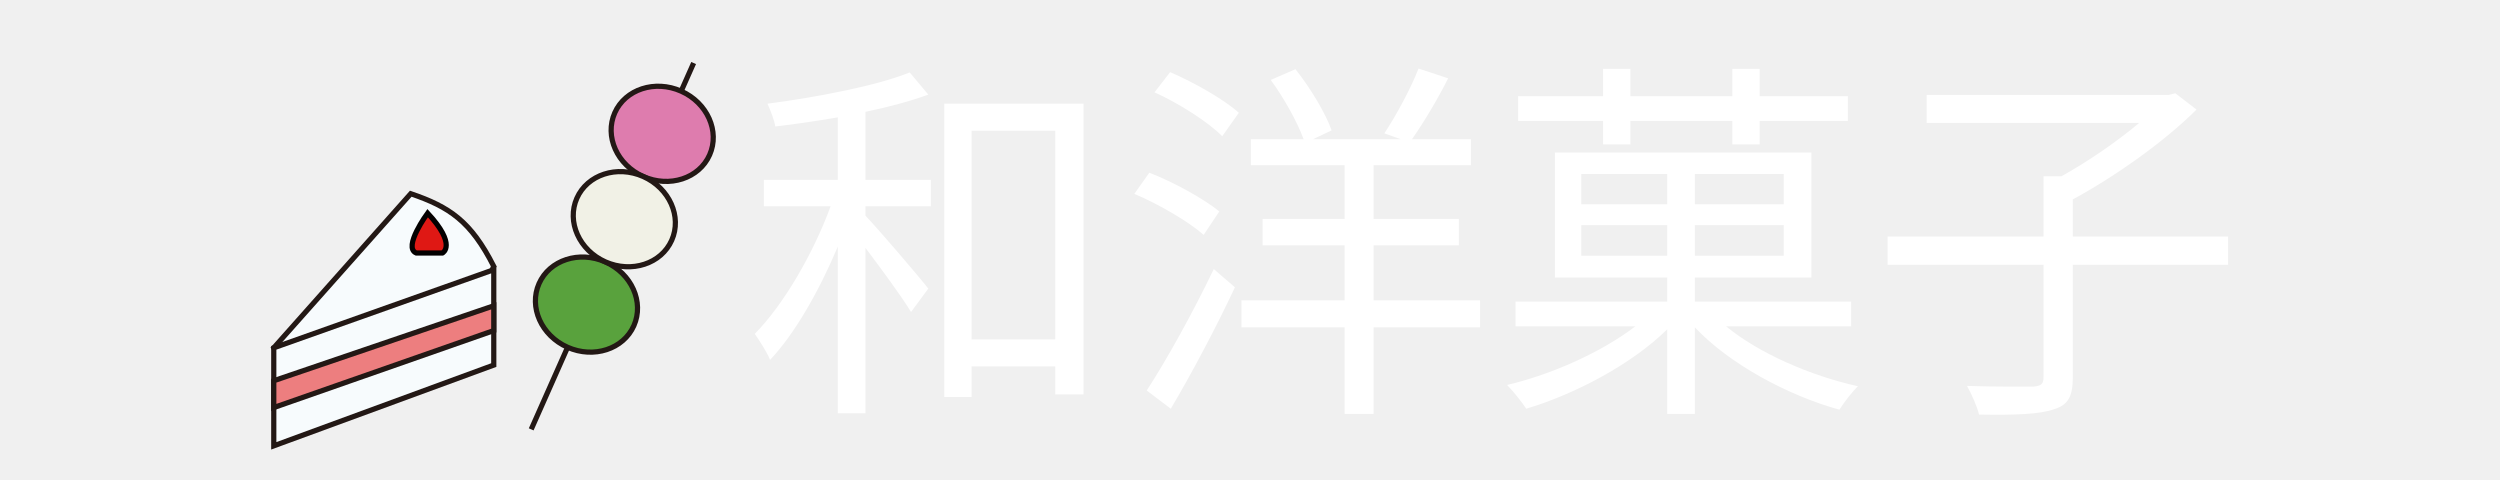
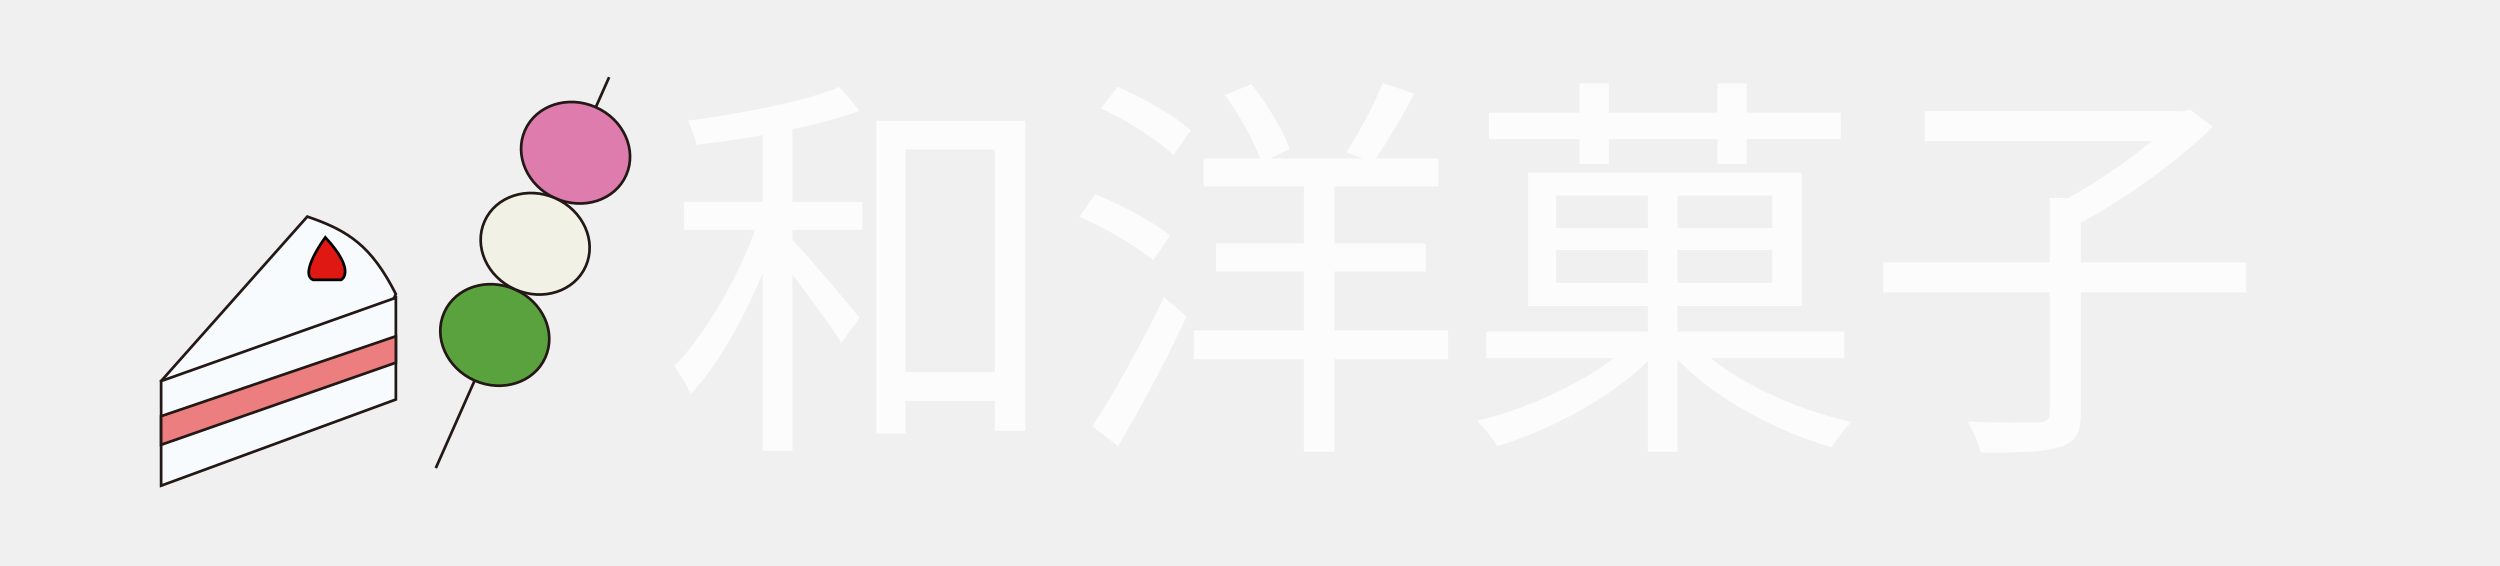
- <svg xmlns="http://www.w3.org/2000/svg" version="1.1" id="レイヤー_1" x="0px" y="0px" width="120px" height="23px" viewBox="0 0 120 23" enable-background="new 0 0 120 23" xml:space="preserve">
+ <svg xmlns="http://www.w3.org/2000/svg" version="1.1" id="レイヤー_1" x="0px" y="0px" width="228.945px" height="51.832px" viewBox="0 0 228.945 51.832" enable-background="new 0 0 228.945 51.832" xml:space="preserve">
  <g id="レイヤー_1_1_" display="none">
-     <path display="inline" fill="#F7F9F9" d="M7.669,19.107L6.925,19.66c-0.528-1.104-1.417-2.832-2.304-4.369   c-0.48,2.666-1.584,5.064-3.697,7.082l-0.648-0.625c2.952-2.783,3.816-6.359,3.816-10.44V0.627h0.864v10.681   c0,0.959-0.049,1.895-0.145,2.786C5.869,15.797,7.021,17.885,7.669,19.107z M2.533,5.211c-0.217,2.304-0.648,4.896-1.368,6.336   l-0.769-0.24c0.792-1.464,1.248-3.984,1.393-6.192L2.533,5.211z M8.196,4.515c-0.504,1.56-1.319,3.792-2.184,5.737l-0.6-0.288   c0.863-1.968,1.632-4.225,2.04-5.737L8.196,4.515z M10.141,16.947c-0.432,1.992-1.368,4.152-2.592,5.377L6.78,21.893   c1.272-1.201,2.185-3.264,2.568-5.16L10.141,16.947z M8.965,8.14c-0.168,0.312-0.384,0.6-0.576,0.864l-0.72-0.432   c1.752-2.329,2.809-4.945,3.359-7.921l0.816,0.096c-0.144,0.792-0.336,1.536-0.552,2.28h2.855h0.145h0.12l0.575,0.096   c-0.695,5.544-2.951,9.602-6.479,11.93l-0.624-0.625c1.656-1.031,3-2.447,4.056-4.201C11.148,9.532,10.166,8.835,8.965,8.14z    M12.276,9.604c0.36-0.672,0.672-1.392,0.912-2.16c-0.744-0.624-1.704-1.2-2.88-1.776c-0.288,0.648-0.624,1.296-0.983,1.92   C10.501,8.26,11.484,8.932,12.276,9.604z M13.43,6.724c0.264-0.912,0.48-1.896,0.648-2.929h-3.024   c-0.144,0.432-0.312,0.864-0.48,1.272C11.702,5.619,12.662,6.171,13.43,6.724z M12.781,17.02c0.528,1.752,0.816,3.313,0.889,4.656   l-0.889,0.168c-0.023-1.344-0.264-2.904-0.768-4.584L12.781,17.02z M22.502,14.5l-0.648,0.721   c-1.656-1.271-2.855-3.625-3.552-7.489c-0.576,3.24-1.752,5.665-4.321,7.344l-0.647-0.625c2.809-1.799,3.913-4.487,4.345-8.255   h-2.641V5.38h2.735c0.12-1.44,0.192-3.024,0.216-4.752l0.841,0.024c-0.024,1.704-0.097,3.288-0.217,4.729h3.528v0.816h-3.265   C19.454,10.612,20.702,13.252,22.502,14.5z M16.142,16.973c0.816,1.729,1.32,3.264,1.561,4.607l-0.816,0.24   c-0.216-1.344-0.696-2.904-1.44-4.584L16.142,16.973z M19.478,16.42c1.368,2.016,2.328,3.936,2.904,5.592l-0.84,0.313   c-0.528-1.681-1.464-3.576-2.784-5.568L19.478,16.42z M20.222,0.987c0.912,1.032,1.56,2.016,1.944,2.952l-0.672,0.288   c-0.385-0.912-0.984-1.872-1.824-2.904L20.222,0.987z" />
-     <path display="inline" fill="#F7F9F9" d="M31.068,8.668c-0.72-2.16-1.464-4.152-2.231-5.809l0.96-0.408   c0.768,1.728,1.512,3.744,2.208,5.88c2.399-0.792,4.775-1.536,6.576-1.896c-0.648-1.44-1.969-3.577-2.929-4.705l0.841-0.456   c1.031,1.224,2.399,3.6,3.048,4.993c0.384-0.048,0.72-0.072,1.031-0.072c3.648,0,5.521,1.584,5.521,4.92   c0,2.736-1.848,4.561-5.208,4.561c-0.96,0-2.184-0.145-3.384-0.504l0.071-0.938c1.2,0.385,2.353,0.529,3.265,0.529   c2.784,0,4.296-1.439,4.296-3.674c0-2.712-1.488-3.96-4.656-3.96c-1.656,0-4.873,0.936-8.185,2.088   c1.368,4.177,2.544,8.689,3.216,12.313L34.5,21.748c-0.624-3.576-1.8-8.088-3.12-12.217c-1.944,0.696-3.89,1.416-5.544,2.04   l-0.336-0.96C27.156,10.036,29.125,9.34,31.068,8.668z" />
-     <path display="inline" fill="#F7F9F9" d="M51.301,6.339c0.792,0.024,1.632,0.048,2.568,0.048c2.52,0,5.424-0.096,8.207-0.312   c-0.526-1.536-0.936-3.144-1.15-4.656l1.008-0.12c0.191,1.512,0.576,3.121,1.129,4.705c2.545-0.192,4.944-0.48,6.744-0.864   l0.191,0.912c-1.801,0.36-4.129,0.624-6.625,0.84c1.08,2.88,2.615,5.543,4.345,7.202l-0.743,0.84   c-2.904-1.176-5.688-1.824-8.543-1.824c-3.072,0-4.777,1.416-4.777,3.527c0,2.809,2.856,4.129,8.499,4.129   c0.961,0,2.017-0.047,3.145-0.119l-0.021,0.938c-1.08,0.098-2.137,0.119-3.071,0.119c-6.36,0-9.528-1.752-9.528-5.137   c0-2.615,2.279-4.32,5.617-4.32c2.76,0,5.398,0.553,7.872,1.439c-1.368-1.439-2.763-3.958-3.771-6.722   c-2.928,0.216-6,0.312-8.71,0.312c-0.816,0-1.632,0-2.376-0.024V6.339H51.301z" />
-     <path display="inline" fill="#F7F9F9" d="M80.244,5.019c0.385-1.416,0.672-2.736,0.863-3.84l1.009,0.12   c-0.191,1.08-0.479,2.353-0.863,3.72h4.704v0.912h-4.969c-1.151,3.913-2.93,8.377-4.873,11.184l-0.889-0.525   c1.92-2.664,3.625-6.89,4.729-10.658h-4.199V5.02L80.244,5.019L80.244,5.019z M90.063,8.5c-0.022,0.504-0.022,1.368-0.022,2.328   c0,1.584,0,3.576,0.022,5.064c1.655,0.672,3.289,1.654,4.584,2.688l-0.623,0.721c-1.151-0.984-2.545-1.85-3.961-2.473v0.936   c0,2.496-1.319,3.865-4.176,3.865c-2.714,0-4.537-1.537-4.537-3.289c0-2.016,1.729-3.336,4.537-3.336   c1.03,0,2.135,0.191,3.215,0.553c0-1.439,0-3.24,0-4.729c0-0.96,0-1.824,0-2.328H90.063L90.063,8.5z M85.887,15.844   c-2.307,0-3.674,0.961-3.674,2.496c0,1.32,1.633,2.424,3.602,2.424c2.279,0,3.313-0.98,3.313-3c0-0.312,0-0.768,0-1.32   C88.021,16.061,86.916,15.844,85.887,15.844z M94.621,8.14c-1.367-1.008-4.104-2.568-5.977-3.312l0.479-0.792   c1.992,0.864,4.514,2.28,6,3.312L94.621,8.14z" />
-     <path display="inline" fill="#F7F9F9" d="M101.916,4.347c-0.145,1.848-0.217,3.696-0.217,5.208c0,5.953,2.328,9.914,4.177,9.914   c1.226,0,2.209-1.992,2.931-4.752l0.862,0.359c-0.937,3.336-2.063,5.447-3.744,5.447c-2.399,0-5.208-4.344-5.208-10.92   c0-1.56,0.049-3.432,0.168-5.328L101.916,4.347z M114.949,3.939c3.384,3.265,4.632,7.153,4.775,12.385l-1.058,0.098   c-0.069-5.065-1.317-8.906-4.515-11.882L114.949,3.939z" />
+     <path display="inline" fill="#F7F9F9" d="M7.669,19.107L6.925,19.66c-0.527-1.104-1.417-2.832-2.304-4.369   c-0.479,2.666-1.584,5.064-3.697,7.082l-0.647-0.625c2.952-2.783,3.815-6.358,3.815-10.439V0.627h0.864v10.682   c0,0.959-0.049,1.895-0.146,2.785C5.869,15.797,7.021,17.885,7.669,19.107z M2.533,5.211c-0.22,2.305-0.648,4.896-1.368,6.336   l-0.771-0.239C1.186,9.843,1.642,7.324,1.79,5.116L2.533,5.211z M8.196,4.515c-0.504,1.56-1.316,3.792-2.184,5.736L5.412,9.963   c0.86-1.968,1.632-4.225,2.04-5.736L8.196,4.515z M10.141,16.947c-0.433,1.992-1.368,4.152-2.593,5.377l-0.771-0.431   c1.271-1.201,2.188-3.265,2.568-5.16L10.141,16.947z M8.965,8.14c-0.168,0.312-0.384,0.6-0.575,0.863L7.669,8.571   c1.752-2.329,2.81-4.945,3.356-7.921l0.815,0.096c-0.144,0.792-0.336,1.536-0.552,2.28h2.854h0.146h0.12l0.572,0.096   c-0.692,5.544-2.948,9.603-6.479,11.93L7.88,14.427c1.656-1.03,3-2.446,4.057-4.2C11.148,9.532,10.166,8.835,8.965,8.14z    M12.276,9.604c0.36-0.672,0.675-1.393,0.912-2.16c-0.744-0.624-1.704-1.2-2.88-1.776c-0.288,0.648-0.624,1.296-0.98,1.92   C10.501,8.26,11.484,8.932,12.276,9.604z M13.43,6.724c0.264-0.912,0.479-1.896,0.647-2.93h-3.023   c-0.145,0.433-0.313,0.864-0.479,1.272C11.702,5.619,12.662,6.171,13.43,6.724z M12.781,17.02c0.528,1.752,0.816,3.313,0.892,4.655   l-0.892,0.168c-0.021-1.344-0.264-2.903-0.768-4.584L12.781,17.02z M22.502,14.5l-0.647,0.722C20.2,13.951,19,11.597,18.302,7.733   c-0.575,3.24-1.752,5.665-4.32,7.344l-0.646-0.625c2.81-1.799,3.913-4.487,4.346-8.255h-2.642V5.38h2.732   c0.12-1.439,0.191-3.023,0.216-4.752l0.844,0.024c-0.023,1.704-0.1,3.288-0.22,4.729h3.528v0.816h-3.266   C19.454,10.612,20.702,13.252,22.502,14.5z M16.142,16.973c0.815,1.729,1.319,3.264,1.563,4.606l-0.815,0.24   c-0.217-1.344-0.696-2.904-1.438-4.584L16.142,16.973z M19.478,16.42c1.368,2.017,2.328,3.937,2.903,5.593l-0.84,0.313   c-0.527-1.681-1.464-3.576-2.784-5.568L19.478,16.42z M20.222,0.987c0.911,1.032,1.563,2.016,1.943,2.952l-0.672,0.288   c-0.388-0.912-0.984-1.872-1.824-2.904L20.222,0.987z" />
+     <path display="inline" fill="#F7F9F9" d="M31.068,8.668c-0.72-2.16-1.464-4.151-2.229-5.809l0.96-0.408   c0.769,1.729,1.513,3.744,2.208,5.88c2.396-0.792,4.772-1.536,6.576-1.896c-0.647-1.44-1.972-3.577-2.932-4.705l0.844-0.456   c1.028,1.224,2.396,3.6,3.048,4.993c0.384-0.049,0.721-0.072,1.028-0.072c3.648,0,5.521,1.584,5.521,4.92   c0,2.736-1.848,4.561-5.208,4.561c-0.96,0-2.184-0.145-3.384-0.504l0.068-0.938c1.2,0.385,2.354,0.529,3.268,0.529   c2.784,0,4.296-1.439,4.296-3.675c0-2.712-1.487-3.96-4.655-3.96c-1.656,0-4.873,0.937-8.186,2.088   c1.368,4.178,2.544,8.689,3.216,12.313L34.5,21.748c-0.624-3.576-1.8-8.088-3.12-12.217c-1.943,0.696-3.89,1.416-5.544,2.04   l-0.336-0.96C27.156,10.036,29.125,9.34,31.068,8.668z" />
+     <path display="inline" fill="#F7F9F9" d="M51.3,6.339c0.793,0.024,1.634,0.049,2.568,0.049c2.521,0,5.424-0.097,8.207-0.313   c-0.525-1.536-0.938-3.144-1.15-4.656l1.01-0.12c0.189,1.513,0.574,3.121,1.129,4.705c2.545-0.191,4.943-0.479,6.744-0.863   l0.189,0.911c-1.804,0.36-4.129,0.624-6.625,0.841c1.08,2.88,2.612,5.543,4.346,7.201l-0.742,0.841   c-2.904-1.177-5.688-1.824-8.543-1.824c-3.072,0-4.777,1.416-4.777,3.527c0,2.809,2.856,4.129,8.499,4.129   c0.964,0,2.021-0.048,3.146-0.119l-0.021,0.938c-1.076,0.099-2.137,0.119-3.068,0.119c-6.358,0-9.526-1.752-9.526-5.137   c0-2.615,2.278-4.32,5.616-4.32c2.761,0,5.396,0.553,7.871,1.439c-1.366-1.439-2.766-3.958-3.771-6.723   c-2.928,0.217-6,0.313-8.71,0.313c-0.813,0-1.632,0-2.376-0.024V6.339H51.3z" />
+     <path display="inline" fill="#F7F9F9" d="M80.244,5.019c0.385-1.416,0.672-2.736,0.86-3.84l1.013,0.119   c-0.191,1.08-0.479,2.354-0.863,3.721h4.703v0.912h-4.972c-1.147,3.912-2.93,8.377-4.87,11.184l-0.892-0.525   c1.92-2.664,3.625-6.89,4.729-10.657h-4.199V5.02L80.244,5.019L80.244,5.019z M90.063,8.5c-0.021,0.504-0.021,1.368-0.021,2.328   c0,1.584,0,3.576,0.021,5.064c1.654,0.672,3.289,1.653,4.584,2.688l-0.623,0.721c-1.148-0.983-2.545-1.85-3.961-2.473v0.937   c0,2.495-1.316,3.864-4.176,3.864c-2.715,0-4.537-1.537-4.537-3.289c0-2.016,1.729-3.336,4.537-3.336   c1.029,0,2.135,0.191,3.215,0.554c0-1.439,0-3.24,0-4.729c0-0.96,0-1.824,0-2.328L90.063,8.5L90.063,8.5z M85.887,15.844   c-2.309,0-3.676,0.962-3.676,2.496c0,1.32,1.635,2.425,3.604,2.425c2.277,0,3.313-0.98,3.313-3c0-0.313,0-0.769,0-1.32   C88.021,16.061,86.916,15.844,85.887,15.844z M94.621,8.14c-1.367-1.009-4.104-2.568-5.979-3.313l0.479-0.792   c1.99,0.864,4.516,2.28,6,3.313L94.621,8.14z" />
+     <path display="inline" fill="#F7F9F9" d="M101.916,4.347c-0.146,1.848-0.217,3.695-0.217,5.208c0,5.952,2.325,9.913,4.178,9.913   c1.227,0,2.209-1.991,2.932-4.752l0.861,0.359c-0.938,3.336-2.063,5.447-3.744,5.447c-2.398,0-5.209-4.344-5.209-10.92   c0-1.561,0.051-3.433,0.168-5.328L101.916,4.347z M114.949,3.939c3.385,3.265,4.633,7.152,4.772,12.385l-1.06,0.098   c-0.067-5.064-1.315-8.905-4.518-11.882L114.949,3.939z" />
+   </g>
+   <g display="none">
+     <path display="inline" fill="#DEDDE3" stroke="#040000" stroke-width="0.25" stroke-linecap="round" stroke-linejoin="round" d="   M22.143,17.416c0,0-14.167,1.446-11.521,11.796c0.021,0.081,0.043,0.165,0.064,0.248c2.938,10.573,35.643,7.146,38.771,6.168   c3.134-0.979,12.24-3.328,11.554-11.359c0,0-0.54-8.201-21.321-7.613C39.694,16.658,24.714,16.781,22.143,17.416z" />
+     <path display="inline" fill="none" stroke="#040000" stroke-width="0.25" stroke-linecap="round" stroke-linejoin="round" d="   M57.293,27.402c0,0,2.351-1.366,1.469-4.602" />
+     <path display="inline" fill="none" stroke="#040000" stroke-width="0.25" stroke-linecap="round" stroke-linejoin="round" d="   M47.991,31.907c0,0,2.938-0.49,4.31-1.369" />
+     <path display="inline" fill="none" stroke="#040000" stroke-width="0.25" stroke-linecap="round" stroke-linejoin="round" d="   M32.717,33.182c0,0,7.736,0.584,11.946-0.295" />
+     <path display="inline" fill="#959595" d="M28.385,35.53c0.794-0.278,0.953-3.819,0.953-3.819s26.389,1.664,28.837-7.344   l-10.184-0.88l-7.933,2.447c0,0-1.271-0.197-5.481-0.294c-4.209-0.1-7.052-0.1-8.42-0.1c-1.371,0-8.91-1.664-8.91-1.664   l0.587,5.042l-2.352,0.831c0,0-2.739,1.788,2.839,3.354C22.239,34.204,26.524,36.182,28.385,35.53z" />
+     <path display="inline" fill="#E1E566" stroke="#040000" stroke-width="0.25" stroke-linecap="round" stroke-linejoin="round" d="   M30.367,12.912c0,0-2.498-1.394-8.595,4.847c-6.094,6.242-5.874,4.26-6.9,4.993c-1.027,0.736-0.588,1.616,0.365,2.498   c0.953,0.884,16.229,8.592,33.706,3.598c0,0,8.078-2.79,8.959-4.771c0.882-1.98,0.109-2.166-1.47-2.681   c-1.581-0.514-6.427-6.315-10.979-6.023C40.906,15.666,30.367,12.912,30.367,12.912z" />
+     <path display="inline" fill="#E6211C" stroke="#040000" stroke-width="0.25" stroke-linecap="round" stroke-linejoin="round" d="   M25.056,14.332c0,0,3.845-2.841,3.55,4.015c-0.294,6.855,7.688,8.713,11.505,2.889c3.82-5.826,2.548,0.097,2.645,0.635   c0.1,0.541,1.272,1.714,2.548-2.349c1.273-4.062,2.792-3.819,3.477-3.624c0.686,0.198-4.604-4.356-11.75-4.112   C29.879,12.031,27.358,11.542,25.056,14.332z" />
+     <path display="inline" fill="#FFFFFF" stroke="#040000" stroke-width="0.25" stroke-linecap="round" stroke-linejoin="round" d="   M36.682,13.059l2.056-8.885c0,0,2.351-1.47,3.452,1.173c1.104,2.645,3.084,0.075,3.306-0.734c0.221-0.809-1.321,5.507-1.321,5.507   s-2.274,1.173-3.23-0.955c-0.952-2.128-2.645-1.053-3.011-0.539" />
+     <ellipse transform="matrix(0.9243 -0.3817 0.3817 0.9243 0.3798 16.4394)" display="inline" fill="#CA2726" stroke="#040000" stroke-width="0.25" stroke-linecap="round" stroke-linejoin="round" cx="41.629" cy="7.262" rx="0.856" ry="1.115" />
+     <path display="inline" fill="#237B3A" stroke="#040000" stroke-width="0.25" stroke-linecap="round" stroke-linejoin="round" d="   M24.051,26.424c0,0-0.587-1.812-1.956,0.1c0,0-2.449-0.934-1.127,1.711c0,0-1.564,0.3-1.421,0.933c0,0-1.125,0.831,0.146,1.563   c0,0,0.293,2.988,1.518,2.107c0,0,0.932,1.127,1.764,0.586c0,0,0.734,1.176,2.105,0.688c0,0,1.613,1.229,2.203,0.391   c0,0,2.787,0.884,2.152-1.271c0,0,1.86,1.08,1.663-0.979c0,0,1.125-0.146,0.146-1.468c0,0,0.979-1.03-0.687-1.322   c0,0,0.537-1.517-0.979-0.933c0,0-0.783-1.762-1.813-0.733c0,0-0.295-1.422-1.471-0.588C26.304,27.205,25.325,25.934,24.051,26.424   z" />
+     <path display="inline" fill="#D31E19" stroke="#040000" stroke-width="0.25" d="M17.835,25.837c1.704,0,3.085,1.381,3.085,3.082   c0,1.704-1.381,3.089-3.085,3.089c-1.703,0-3.083-1.385-3.083-3.089C14.752,27.218,16.133,25.837,17.835,25.837z" />
+     <path display="inline" fill="#237B3A" stroke="#040000" stroke-width="0.25" stroke-linecap="round" stroke-linejoin="round" d="   M16.108,27.141c0,0,0.709-1.167,1.351-0.792c0,0-0.114-0.89,0.28-1.74c0,0,0.146,1.156,0.449,1.559c0,0,1.169-0.58,1.096-0.81   l-0.75,1.419c0,0,1.188,0.453,1.438,0.248c0,0-0.733,0.877-1.913,0.19c0,0-0.825,1.603-0.949,1.519   c-0.125-0.086,0.397-1.838,0.397-1.838S16.477,26.814,16.108,27.141z" />
+     <polygon display="inline" fill="#237B3A" stroke="#040000" stroke-width="0.25" stroke-linecap="round" stroke-linejoin="round" points="   17.773,26.863 17.792,26.57 18.037,26.529 18.226,26.783  " />
+     <path display="inline" fill="#FCFDFD" stroke="#040000" stroke-width="0.25" stroke-linecap="round" stroke-linejoin="round" d="   M13.625,24.074c0,0-0.735,2.496,0.809,3.672" />
+     <path display="inline" fill="#848788" stroke="#040000" stroke-width="0.25" stroke-linecap="round" stroke-linejoin="round" d="   M28.899,41.994c0,0-5.385-4.407-9.985-0.589c0,0-2.768,2.007,0.438,4.771c0,0,5.044,3.426,9.399-1.838   c0,0,15.128-1.236,18.396,0.639c0,0,1.064,0.735,1.578-0.367c0,0,1.139-1.135-0.184-1.799   C47.222,42.15,37.344,40.719,28.899,41.994z" />
+     <path display="inline" fill="none" stroke="#D3E4EA" stroke-width="0.25" stroke-linecap="round" stroke-linejoin="round" d="   M27.057,42.257c0,0-1.6-2.028-5.543-1.299" />
+     <path display="inline" fill="none" stroke="#D3E4EA" stroke-width="0.25" stroke-linecap="round" stroke-linejoin="round" d="   M20.025,41.875c0,0-0.729,0.225-1.331,1.38" />
+     <path display="inline" fill="none" stroke="#040000" stroke-width="0.25" stroke-linecap="round" stroke-linejoin="round" d="   M85.091,32.318" />
+     <path display="inline" fill="none" stroke="#231815" stroke-width="0.25" stroke-miterlimit="10" d="M62.521,10.791l1.599,22.354   c0,0,5.465,1.936,9.834-0.021l1.942-22.275C75.897,10.847,68.083,12.465,62.521,10.791z" />
+     <path display="inline" opacity="0.55" fill="#B4DFEF" stroke="#040000" stroke-width="0.25" stroke-linecap="round" stroke-linejoin="round" enable-background="new    " d="   M62.949,15.842c0,0,1.31-2.892,5.634-0.678c0,0,1.63,0.788,3.067-0.078c0,0,3.748-1.618,3.821,0l-1.518,18.03   c0,0-4.217,1.995-9.836,0.021L62.949,15.842z" />
+     <polyline display="inline" opacity="0.8" fill="none" stroke="#040000" stroke-width="0.25" stroke-linecap="round" stroke-linejoin="round" enable-background="new    " points="   66.824,33.146 74.568,4.576 82.448,6.665  " />
+     <path display="inline" opacity="0.85" fill="#80C4DE" stroke="#040000" stroke-width="0.25" stroke-linecap="round" stroke-linejoin="round" enable-background="new    " d="   M62.899,16.282c0,0,1.178,2.788,3.12,1.034c0,0,1.859-1.656,3.456-0.002c0,0,1.665,2.364,3.582-0.421c0,0,1.487-1.977,2.364-0.928   l-1.468,17.184c0,0-3.666,1.938-9.834,0.021L62.899,16.282z" />
+     <path display="inline" fill="none" stroke="#040000" stroke-width="0.25" stroke-linecap="round" stroke-linejoin="round" d="   M62.521,10.482c0,0,2.463-0.426,5.648-0.538c2.412-0.088,5.232,0.006,7.728,0.593" />
+     <path display="inline" opacity="0.55" fill="none" stroke="#030000" stroke-width="0.25" stroke-linecap="round" stroke-linejoin="round" enable-background="new    " d="   M64.118,33.083c0,0,4.216-1.776,9.834,0.062" />
+     <text transform="matrix(1 0 0 1 80.0798 39.8477)" display="inline" fill="#512E2E" font-family="'HGMaruGothicMPRO'" font-size="37.381">飲食</text>
+   </g>
+   <g display="none">
+     <g id="レイヤー_2_2_" display="inline">
+       <text transform="matrix(1 0 0 1 43.9583 40.5449)" fill="#D19595" font-family="'HGMaruGothicMPRO'" font-size="36.848">その他</text>
+     </g>
+     <path display="inline" fill="#DD1D16" stroke="#231815" stroke-width="0.25" stroke-miterlimit="10" d="M-5.301,7.671   c6.189-0.505,18.781-1.327,24.853,0c1.885,0.409,0,14.652,0,14.652s7.189-0.069,9.585,0c2.397,0.067,1.265,9.513,0,9.583   c-11.075,0.604-33.294,1.139-44.364,0.479c-1.15-0.068-1.112-9.995,0-10.133c2.431-0.298,9.789-0.067,9.789-0.067   S-6.978,7.806-5.301,7.671z" />
+     <ellipse display="inline" fill="#090808" stroke="#231815" stroke-width="0.25" stroke-miterlimit="10" cx="19.35" cy="34.954" rx="5.385" ry="5.657" />
+     <ellipse display="inline" fill="#090707" stroke="#231815" stroke-width="0.25" stroke-miterlimit="10" cx="-4.476" cy="34.954" rx="5.387" ry="5.657" />
+     <path display="inline" fill="#93D1D2" stroke="#231815" stroke-width="0.25" stroke-miterlimit="10" d="M4.503,15.169   c0,5.265-1.771,5.257-3.958,5.257h-2.621c-2.184,0-3.957,0.458-3.957-5.257l0,0c0-2.902-0.599-4.874,3.957-5.257h2.621   C4.777,9.912,4.503,12.267,4.503,15.169L4.503,15.169z" />
+     <ellipse display="inline" fill="#FFFFFF" stroke="#231815" stroke-width="0.25" stroke-miterlimit="10" cx="-4.478" cy="34.955" rx="3.378" ry="3.467" />
+     <ellipse display="inline" fill="#FFFFFF" stroke="#231815" stroke-width="0.25" stroke-miterlimit="10" cx="19.35" cy="34.955" rx="3.377" ry="3.467" />
+     <path display="inline" fill="#C4C3C3" stroke="#231815" stroke-width="0.25" stroke-miterlimit="10" d="M32.686,18.845   l-2.437,2.792l1.116,2.389l2.461,0.667l2.405-2.756c0,0,1.354,2.116-1.005,4.82c-2.358,2.703-5.311,1.291-5.311,1.291   L14.062,47.049c0,0-1.554,0.779-2.71-0.289c-1.159-1.064-0.498-2.662-0.498-2.662l16.527-18.205c0,0-1.688-2.518,0.782-5.356   C30.638,17.705,32.686,18.845,32.686,18.845z" />
+     <polygon display="inline" fill="#C4C3C3" stroke="#231815" stroke-width="0.25" stroke-miterlimit="10" points="13.165,19.116    17.9,23.853 17.148,24.478 27.582,37.15 25.285,39.053 14.861,26.454 14.073,27.07 10.302,21.497  " />
+     <path display="inline" fill="#4DAEC5" stroke="#231815" stroke-width="0.25" stroke-miterlimit="10" d="M21.769,36.824   c0,0-1.014-1.234-0.146-1.953c0.87-0.721,2.598-2.15,2.598-2.15s0.864-0.639,1.885,0.594c1.023,1.238,9.085,10.982,9.085,10.982   s1.011,1.266,0.196,1.941c-0.811,0.668-2.563,2.119-2.563,2.119s-0.977,0.646-1.93-0.502   C29.938,46.699,21.769,36.824,21.769,36.824z" />
+   </g>
+   <g display="none">
+     <text transform="matrix(1 0 0 1 6.3914 40.2227)" display="inline" fill="#FFFFFF" font-family="'HGMaruGothicMPRO'" font-size="37.325">食品関連</text>
+     <polygon display="inline" fill="#B9B8B8" stroke="#040000" stroke-width="0.25" stroke-linecap="round" stroke-linejoin="round" points="   -46.35,13.177 -46.378,17.807 -54.809,29.139 -56.344,26.206  " />
+     <polygon display="inline" fill="#B7BABA" stroke="#040000" stroke-width="0.25" stroke-linecap="round" stroke-linejoin="round" points="   -46.261,13.141 -46.261,17.409 -18.55,17.473 -18.227,13.141  " />
+     <polygon display="inline" fill="#CDB6BE" stroke="#040000" stroke-width="0.25" stroke-linecap="round" stroke-linejoin="round" points="   -46.378,16.94 -54.694,28.139 -27.749,28.204 -19.318,16.94  " />
+     <path display="inline" fill="#F7E6E3" stroke="#040000" stroke-width="0.25" d="M-43.171,21.537c0,0-0.802,3.822,1.423,3.733   c2.223-0.089,6.042-1.422,7.909-0.443c1.865,0.976,9.331-0.355,9.063-3.911l-2.312-0.712l-5.864-0.354c0,0-0.711-0.267-2.312-0.089   c-1.599,0.178-3.465,0.533-3.465,0.533L-43.171,21.537z" />
+     <path display="inline" fill="#F7EFED" stroke="#040000" stroke-width="0.25" d="M-35.662,15.63c0,0-4.087-0.355-6.221,2.844   c-2.133,3.198-1.155,6.042,2.667,4.978c3.82-1.068,6.396-0.089,6.396-0.089s2.666,1.154,4.621,0   c1.806-1.068,5.155-0.534,2.577-4.798C-28.198,14.296-32.997,16.517-35.662,15.63z" />
+     <path display="inline" fill="#EF8774" stroke="#040000" stroke-width="0.25" stroke-linecap="round" stroke-linejoin="round" d="   M-38.151,17.229c0,0-3.731,1.154-3.555,2.933c0,0-0.622,2.488,0.622,2.31c1.244-0.178,2.843-0.622,2.843-0.622   s3.822-0.179,4.444,0.087c0.622,0.267,3.022,0.71,3.022,0.71s1.354-0.097,1.42-1.333c0.089-1.688-0.354-3.111-0.176-3.376   c0.176-0.265-0.979-0.8-2.667-1.066l-3.466-0.089C-35.662,16.784-37.262,16.784-38.151,17.229z" />
+     <path display="inline" fill="#EF8774" stroke="#040000" stroke-width="0.25" stroke-linecap="round" stroke-linejoin="round" d="   M-28.91,17.229c0,0,0.354,1.953,0.8,2.399c0.445,0.444,2.133,0.801,2.133,0.801C-25.958,20.555-25.854,18.387-28.91,17.229z" />
+     <path display="inline" fill="#EF8774" stroke="#040000" stroke-width="0.25" stroke-linecap="round" stroke-linejoin="round" d="   M-28.421,20.65c0,0,1.688,0.622,2.045,0.622c0.355,0-0.443,1.245-1.512,1.066C-28.954,22.162-28.331,21.183-28.421,20.65z" />
+     <path display="inline" fill="#F7E6E3" stroke="#040000" stroke-width="0.25" d="M-50.814,26.07c0,0-0.8,3.821,1.423,3.731   c2.221-0.089,6.042-1.421,7.909-0.443c1.865,0.979,9.331-0.354,9.063-3.908l-2.312-0.71l-5.866-0.355c0,0-0.711-0.268-2.312-0.089   c-1.599,0.178-3.465,0.534-3.465,0.534L-50.814,26.07z" />
+     <path display="inline" fill="#F7EFED" stroke="#040000" stroke-width="0.25" d="M-43.659,20.116c0,0-4.088-0.354-6.221,2.845   c-2.133,3.198-1.155,6.045,2.666,4.977c3.821-1.065,6.396-0.088,6.396-0.088s2.667,1.156,4.622,0   c1.807-1.066,5.153-0.535,2.577-4.8C-36.196,18.784-40.996,21.004-43.659,20.116z" />
+     <path display="inline" fill="#EF8774" stroke="#040000" stroke-width="0.25" stroke-linecap="round" stroke-linejoin="round" d="   M-46.149,21.716c0,0-3.729,1.154-3.555,2.931c0,0-0.623,2.49,0.622,2.311c1.245-0.178,2.846-0.623,2.846-0.623   s3.818-0.178,4.443,0.088c0.622,0.269,3.021,0.711,3.021,0.711s1.355-0.097,1.423-1.333c0.09-1.688-0.354-3.11-0.178-3.376   c0.178-0.265-0.978-0.801-2.667-1.066l-3.466-0.089C-43.659,21.271-45.259,21.271-46.149,21.716z" />
+     <path display="inline" fill="#EF8774" stroke="#040000" stroke-width="0.25" stroke-linecap="round" stroke-linejoin="round" d="   M-36.906,21.716c0,0,0.354,1.953,0.799,2.398c0.442,0.444,2.133,0.801,2.133,0.801C-33.954,25.042-33.849,22.875-36.906,21.716z" />
+     <path display="inline" fill="#EF8774" stroke="#040000" stroke-width="0.25" stroke-linecap="round" stroke-linejoin="round" d="   M-36.463,24.916c0,0,1.688,0.622,2.043,0.622s-0.445,1.244-1.513,1.065C-36.995,26.425-36.374,25.448-36.463,24.916z" />
+     <polygon display="inline" fill="#FFFFFF" stroke="#040000" stroke-width="0.25" stroke-linecap="round" stroke-linejoin="round" points="   -18.177,13.243 -28.022,28.17 -28.012,30.902 -26.903,30.916 -18.177,17.531  " />
+     <polygon display="inline" fill="#FFFFFF" stroke="#040000" stroke-width="0.25" stroke-linecap="round" stroke-linejoin="round" points="   -26.924,31.029 -26.924,26.484 -56.344,26.404 -56.344,31.005  " />
+     <polygon display="inline" fill="#B7BABA" stroke="#040000" stroke-width="0.25" stroke-linecap="round" stroke-linejoin="round" points="   -27.363,25.173 -27.397,29.807 -36.927,41.135 -38.661,38.202  " />
+     <polygon display="inline" fill="#BBBDBF" stroke="#040000" stroke-width="0.25" stroke-linecap="round" stroke-linejoin="round" points="   -27.264,25.14 -27.264,29.405 4.06,29.47 4.428,25.14  " />
+     <polygon display="inline" fill="#B7CAD2" stroke="#040000" stroke-width="0.25" stroke-linecap="round" stroke-linejoin="round" points="   -27.397,28.939 -36.794,40.134 -6.336,40.199 3.194,28.939  " />
+     <polygon display="inline" fill="#FFFFFF" stroke="#040000" stroke-width="0.25" stroke-linecap="round" stroke-linejoin="round" points="   4.484,25.239 -6.646,40.166 -6.635,42.9 -5.38,42.912 4.484,29.525  " />
+     <path display="inline" fill="#76ABC0" stroke="#040000" stroke-width="0.25" stroke-linecap="round" stroke-linejoin="round" d="   M-10.552,31.438c0,0,5.917-3.313,4.732-0.267c0,0-0.769,2.001-1.231,2.647c-0.468,0.647-0.518,2.185-3.551-1.897L-10.552,31.438z" />
+     <path display="inline" fill="#9CD2EC" stroke="#040000" stroke-width="0.25" stroke-linecap="round" stroke-linejoin="round" d="   M-25.709,30.916l-2.131,0.887c0,0,2.311,2.313,7.729,2.844c0,0,6.932,1.248,9.508-2.844c0,0-0.087-1.063-1.421-1.775   c-1.333-0.709-7.02-4.267-14.931-0.086L-25.709,30.916z" />
+     <path display="inline" fill="#76ABC0" stroke="#040000" stroke-width="0.25" stroke-linecap="round" stroke-linejoin="round" d="   M-18.42,30.361c0,0,3.818-2.226,2.865,0.308l-0.979,2.133c0,0-0.576,1.954-2.333-0.688" />
+     <circle display="inline" fill="#FFFFFF" stroke="#040000" stroke-width="0.25" stroke-linecap="round" stroke-linejoin="bevel" cx="-22.019" cy="28.383" r="1.731" />
+     <path display="inline" fill="#76ABC0" stroke="#040000" stroke-width="0.25" stroke-linecap="round" stroke-linejoin="round" d="   M-11.399,36.813c0,0,4.891-3.813,4.072-1.264l-1.183,3.266c0,0-1.243,4.067-2.955-1.422l0.043-0.513" />
+     <path display="inline" fill="#9CD2EC" stroke="#040000" stroke-width="0.25" stroke-linecap="round" stroke-linejoin="round" d="   M-28.552,34.913l1.688,1.153l-1.955,0.447c0,0,0.354,2.573,6.754,3.377c0,0,8.529,0.441,10.574-2.758   C-11.49,37.135-13.002,28.782-28.552,34.913z" />
+     <circle display="inline" fill="#FFFFFF" stroke="#040000" stroke-width="0.25" stroke-linecap="round" stroke-linejoin="bevel" cx="-23.175" cy="33.445" r="1.731" />
+     <line display="inline" fill="none" stroke="#040000" stroke-width="0.25" stroke-linecap="round" stroke-linejoin="bevel" x1="-23.109" y1="27.251" x2="-21.043" y2="29.45" />
+     <line display="inline" fill="none" stroke="#040000" stroke-width="0.25" stroke-linecap="round" stroke-linejoin="bevel" x1="-20.776" y1="27.338" x2="-23.332" y2="29.316" />
+     <line display="inline" fill="none" stroke="#040000" stroke-width="0.25" stroke-linecap="round" stroke-linejoin="bevel" x1="-24.263" y1="32.236" x2="-22.098" y2="34.654" />
+     <line display="inline" fill="none" stroke="#040000" stroke-width="0.25" stroke-linecap="round" stroke-linejoin="bevel" x1="-21.88" y1="32.486" x2="-24.431" y2="34.402" />
+     <path display="inline" fill="#76ABC0" stroke="#040000" stroke-width="0.25" stroke-linecap="round" stroke-linejoin="round" d="   M-20.153,35.691c0,0,3.378-2.002,2.71-0.243l-0.935,2.041c0,0-0.711,2.09-1.711-0.356" />
+     <polygon display="inline" fill="#FFFFFF" stroke="#040000" stroke-width="0.25" stroke-linecap="round" stroke-linejoin="round" points="   -5.404,43.029 -5.404,38.48 -38.661,38.4 -38.661,43.001  " />
  </g>
  <g id="レイヤー_2">
-     <ellipse transform="matrix(0.4055 -0.9141 0.9141 0.4055 13.0233 32.8744)" fill="#DE7CAE" stroke="#231815" stroke-width="0.25" stroke-miterlimit="10" cx="31.786" cy="6.425" rx="2.241" ry="2.49" />
-     <ellipse transform="matrix(0.4054 -0.9141 0.9141 0.4054 3.374 34.4264)" fill="#59A23D" stroke="#231815" stroke-width="0.25" stroke-miterlimit="10" cx="28.151" cy="14.62" rx="2.24" ry="2.49" />
-     <ellipse transform="matrix(0.4052 -0.9142 0.9142 0.4052 8.2054 33.6557)" fill="#F1F1E6" stroke="#231815" stroke-width="0.25" stroke-miterlimit="10" cx="29.969" cy="10.521" rx="2.241" ry="2.49" />
-     <line fill="none" stroke="#231815" stroke-width="0.25" stroke-miterlimit="10" x1="27.245" y1="16.668" x2="25.497" y2="20.609" />
-     <line fill="none" stroke="#231815" stroke-width="0.25" stroke-miterlimit="10" x1="32.696" y1="4.375" x2="33.295" y2="3.025" />
-     <path fill="#F7FBFD" stroke="#231815" stroke-width="0.25" stroke-miterlimit="10" d="M19.716,9.298l-6.575,7.397l0.697,1.129   l1.832-0.417l2.986-1.171c0,0,0.353,0.273,0.674,0c0.322-0.273,3.469-1.461,3.469-1.461l0.901-1.992   C22.602,10.619,21.579,9.932,19.716,9.298z" />
-     <polygon fill="#F7FBFD" stroke="#231815" stroke-width="0.25" stroke-miterlimit="10" points="23.701,12.945 13.141,16.695    13.141,21.4 23.701,17.523  " />
-     <path fill="#DF1814" stroke="#030000" stroke-width="0.25" stroke-miterlimit="10" d="M20.527,10.231c0,0-1.208,1.638-0.549,1.912   h1.262C21.24,12.143,21.953,11.77,20.527,10.231z" />
-     <polygon fill="#ED7E7F" stroke="#231815" stroke-width="0.25" stroke-miterlimit="10" points="13.141,18.275 23.701,14.678    23.701,15.867 13.141,19.563  " />
-     <text transform="matrix(1 0 0 1 35.7607 18.4307)" fill="#FFFFFF" font-family="'HGMaruGothicMPRO'" font-size="18">和洋菓子</text>
+     <ellipse transform="matrix(-0.9141 -0.4054 0.4054 -0.9141 95.2196 48.1424)" fill="#DE7CAE" stroke="#231815" stroke-width="0.25" stroke-miterlimit="10" cx="52.708" cy="13.988" rx="5.069" ry="4.562" />
+     <path fill="#59A23D" stroke="#231815" stroke-width="0.25" stroke-miterlimit="10" d="M40.677,28.62   c1.021-2.302,3.924-3.249,6.481-2.115c2.562,1.141,3.807,3.924,2.785,6.227c-1.021,2.301-3.926,3.248-6.481,2.115   C40.904,33.708,39.656,30.919,40.677,28.62z" />
+     <ellipse transform="matrix(-0.9142 -0.4054 0.4054 -0.9142 84.7599 62.6071)" fill="#F1F1E6" stroke="#231815" stroke-width="0.25" stroke-miterlimit="10" cx="49.009" cy="22.329" rx="5.069" ry="4.562" />
+     <line fill="none" stroke="#231815" stroke-width="0.25" stroke-miterlimit="10" x1="43.467" y1="34.843" x2="39.909" y2="42.867" />
+     <line fill="none" stroke="#231815" stroke-width="0.25" stroke-miterlimit="10" x1="54.563" y1="9.816" x2="55.783" y2="7.067" />
+     <path fill="#F7FBFD" stroke="#231815" stroke-width="0.25" stroke-miterlimit="10" d="M28.14,19.837L14.755,34.896l1.418,2.301   l3.729-0.85l6.078-2.386c0,0,0.72,0.556,1.372,0c0.654-0.559,7.063-2.975,7.063-2.975l1.834-4.059   C34.015,22.527,31.933,21.128,28.14,19.837z" />
+     <polygon fill="#F7FBFD" stroke="#231815" stroke-width="0.25" stroke-miterlimit="10" points="36.253,27.264 14.755,34.896    14.755,44.477 36.253,36.583  " />
+     <path fill="#DF1814" stroke="#030000" stroke-width="0.25" stroke-miterlimit="10" d="M29.791,21.736c0,0-2.459,3.333-1.116,3.892   h2.568C31.243,25.628,32.695,24.872,29.791,21.736z" />
+     <polygon fill="#ED7E7F" stroke="#231815" stroke-width="0.25" stroke-miterlimit="10" points="14.755,38.113 36.253,30.792    36.253,33.21 14.755,40.734  " />
+     <text transform="matrix(1 0 0 1 60.8035 38.4287)" fill="#FCFCFC" font-family="'HGMaruGothicMPRO'" font-size="36.643">和洋菓子</text>
  </g>
</svg>
